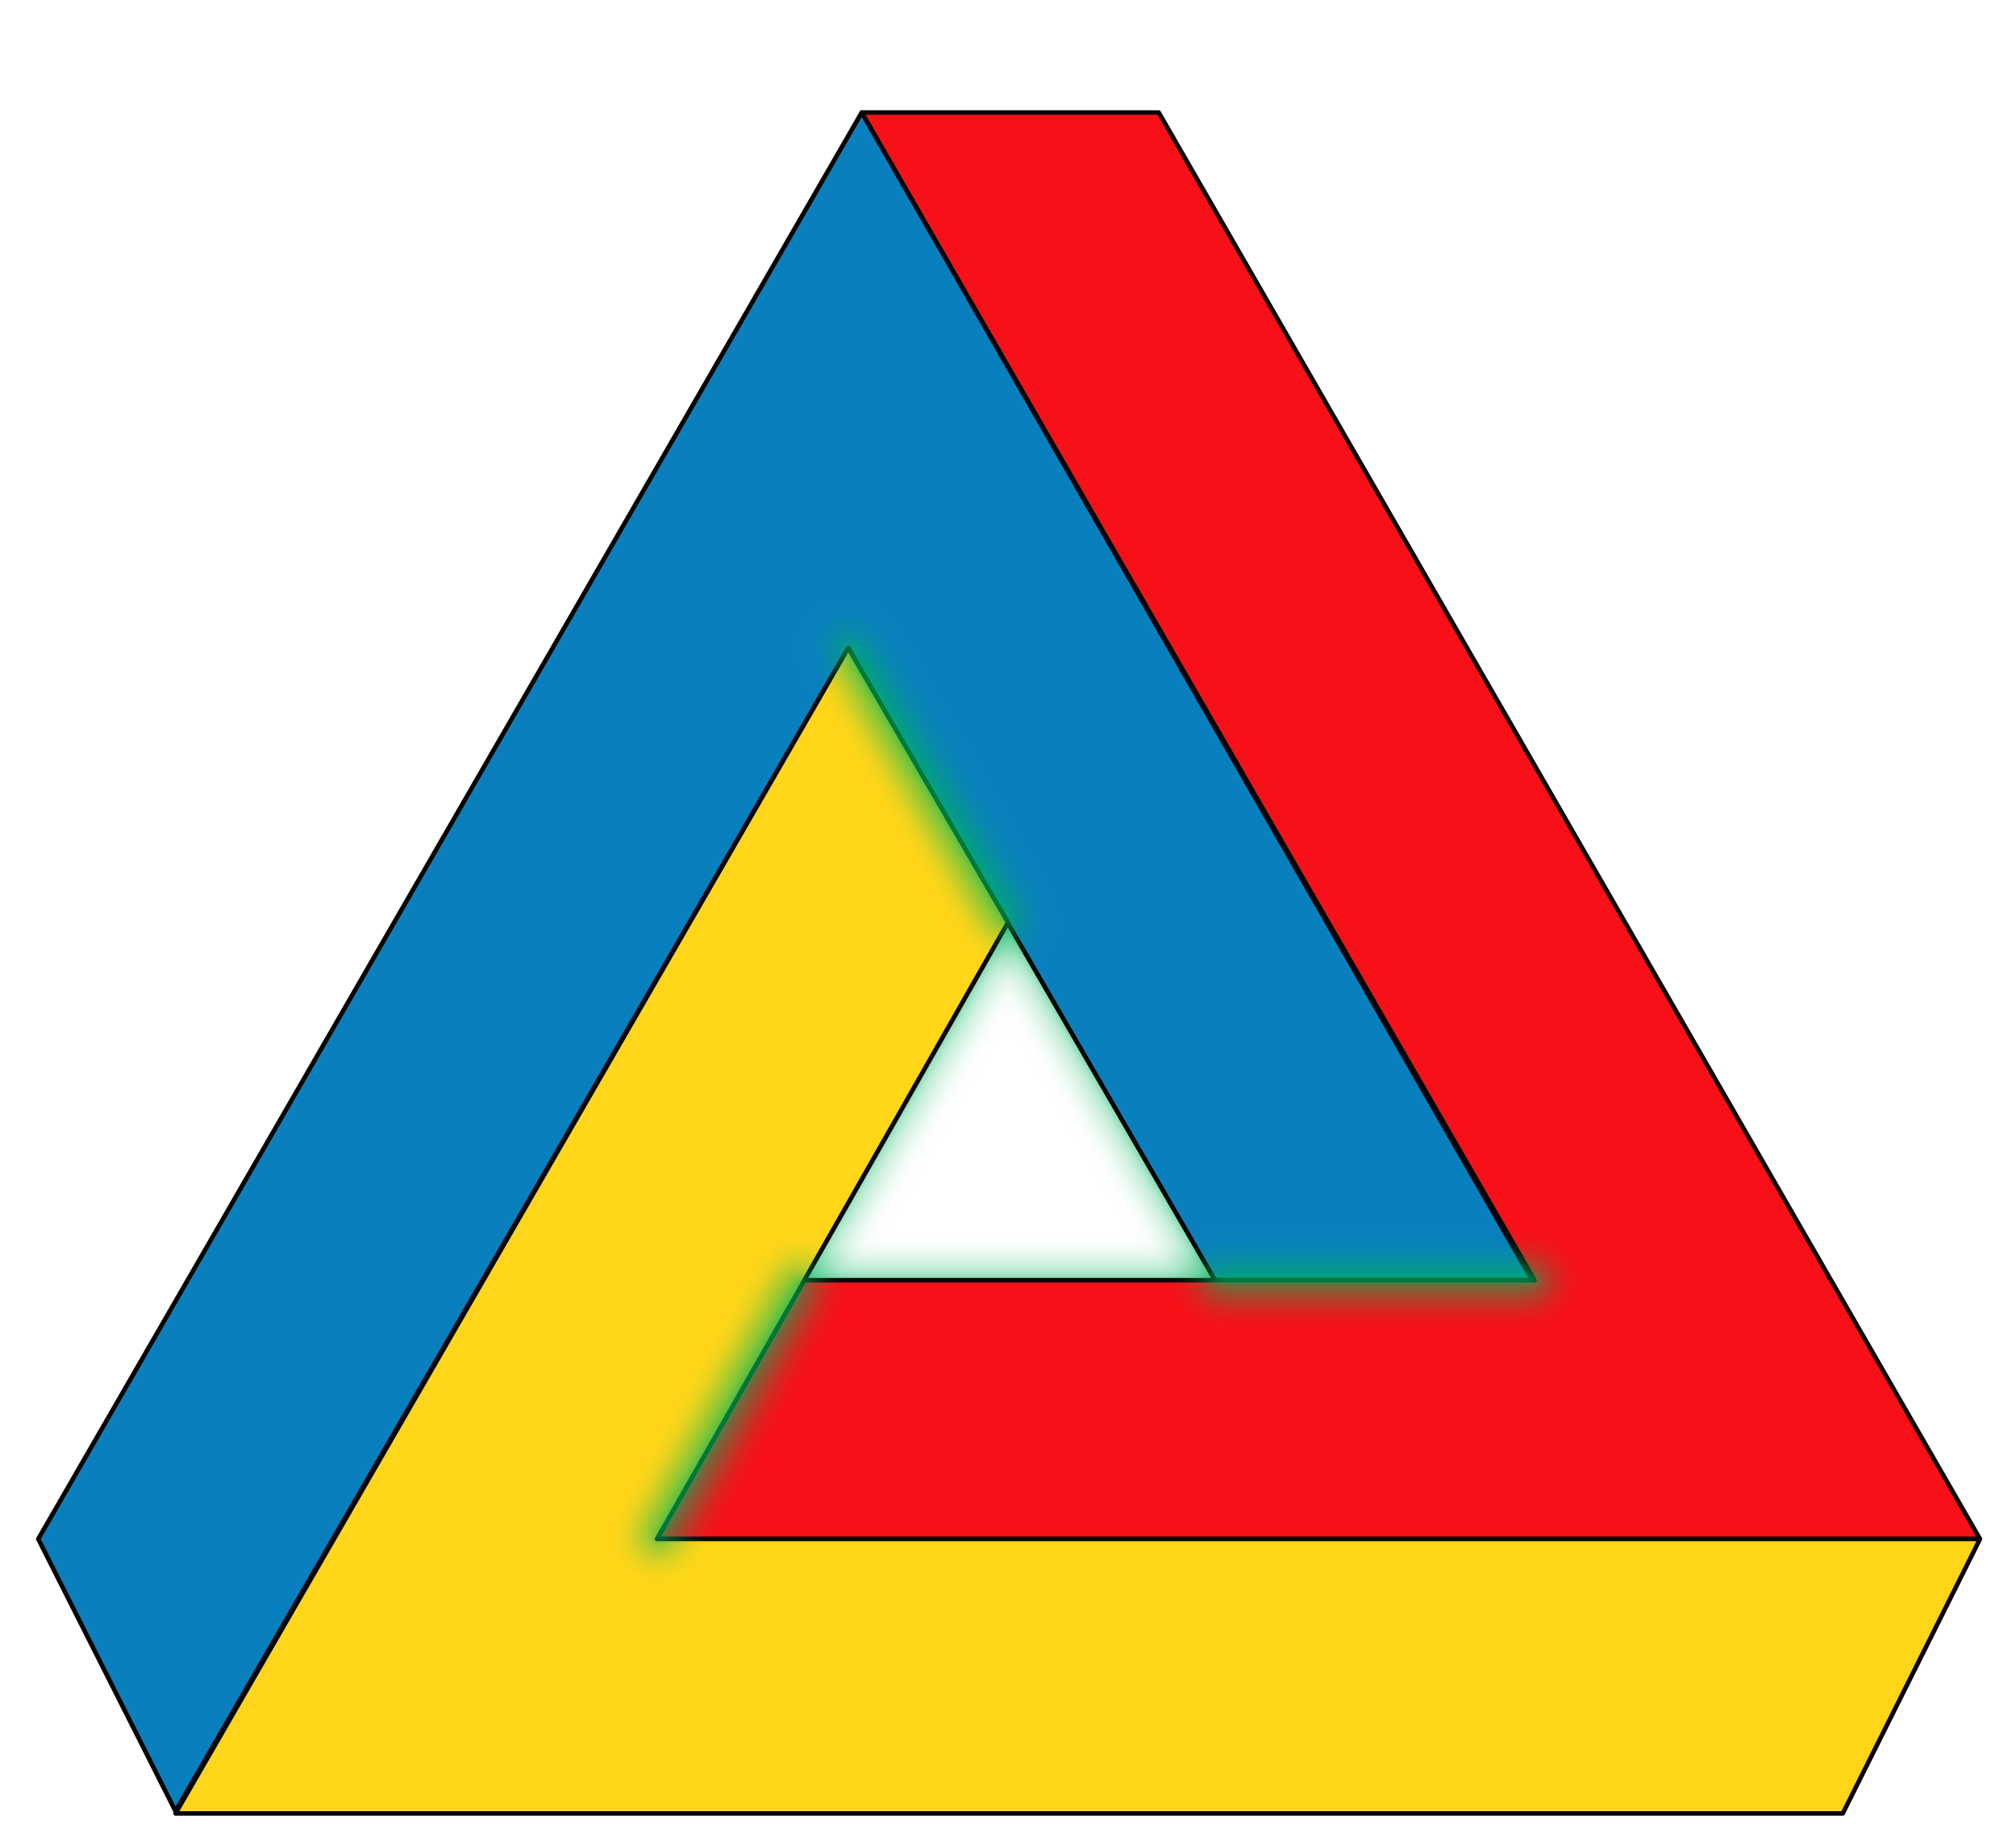
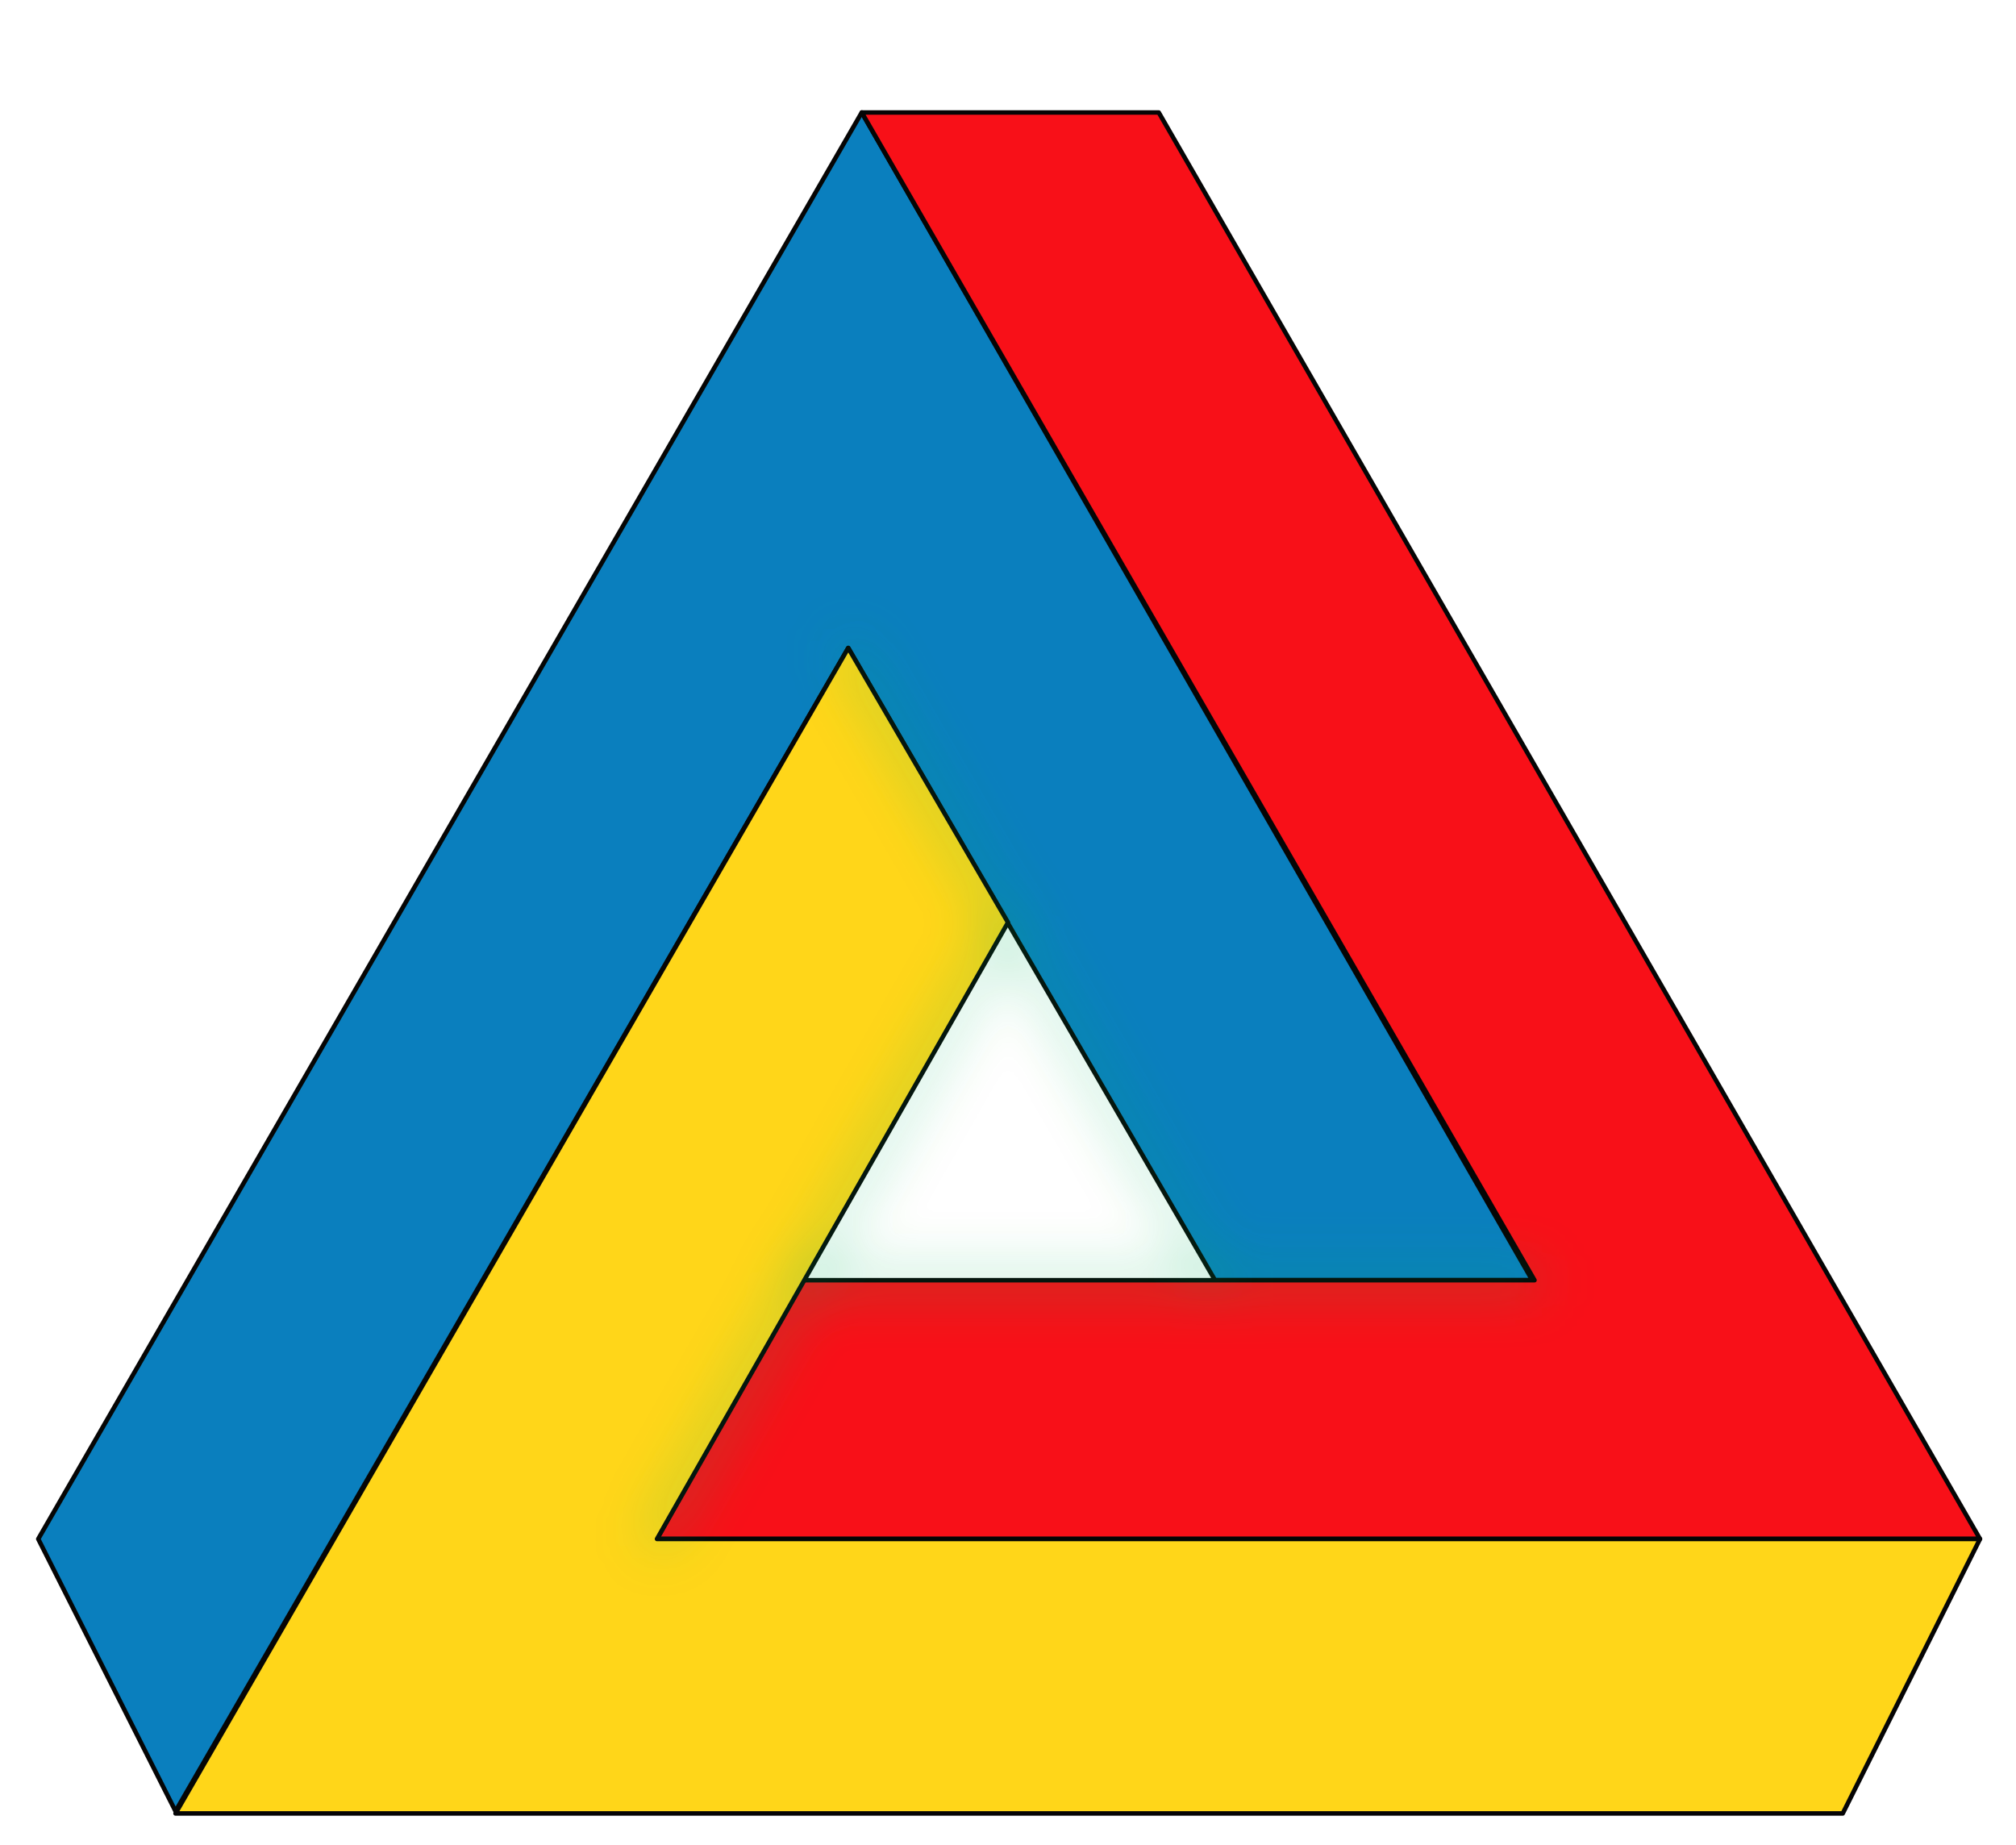
<svg xmlns="http://www.w3.org/2000/svg" viewBox="0 0 896 820" role="img" aria-labelledby="title desc">
  <defs>
-     <clipPath id="inner-void">
-       <path d="M 448 410 L 540 569 L 356 569 Z" />
-     </clipPath>
-     <filter id="soft-glow" x="-80%" y="-80%" width="260%" height="260%">
-       <feGaussianBlur stdDeviation="7" />
-     </filter>
-     <filter id="edge-glow" x="-80%" y="-80%" width="260%" height="260%">
-       <feGaussianBlur stdDeviation="2" />
+     <filter id="soft-glow" x="-100%" y="-100%" width="300%" height="300%">
+       <feGaussianBlur stdDeviation="12" />
    </filter>
    <style>
      .face { stroke: #050505; stroke-width: 2; stroke-linejoin: round; }
      
    </style>
  </defs>
-   <g id="inner-edge-glow" class="cycle-glow" clip-path="url(#inner-void)" fill="none" stroke="#00B559" stroke-linecap="round">
-     <g stroke-width="10" stroke-opacity="0.55" filter="url(#soft-glow)">
-       <path d="M 448 410 L 356 569" />
-       <path d="M 448 410 L 540 569" />
-       <path d="M 356 569 L 540 569" />
-     </g>
-     <g stroke-width="3" stroke-opacity="0.45" filter="url(#edge-glow)">
-       <path d="M 448 410 L 356 569" />
-       <path d="M 448 410 L 540 569" />
-       <path d="M 356 569 L 540 569" />
-     </g>
-   </g>
  <path id="left" class="face cycle-left" fill="#0A7FBE" d="M 383 50 L 681 569 L 540 569 L 377 288 L 78 805 L 17 684 Z" />
  <path id="right" class="face cycle-right" fill="#F81018" d="M 383 50 L 515 50 L 880 684 L 292 684 L 356 569 L 682 569 Z" />
  <path id="base" class="face cycle-base" fill="#FFD619" d="M 377 288 L 448 410 L 292 684 L 880 684 L 819 806 L 78 806 Z" />
-   <g id="extended-edge-glow" class="cycle-glow" fill="none" stroke="#00B559" stroke-linecap="round">
-     <g stroke-width="15" stroke-opacity="0.70" filter="url(#soft-glow)">
-       <path d="M 356 569 L 292 684" />
-       <path d="M 377 288 L 448 410" />
-       <path d="M 540 569 L 682 569" />
-     </g>
-     <g stroke-width="3" stroke-opacity="0.52" filter="url(#edge-glow)">
-       <path d="M 356 569 L 292 684" />
-       <path d="M 377 288 L 448 410" />
-       <path d="M 540 569 L 682 569" />
-     </g>
+   <g id="hidden-face-glow" class="cycle-glow" fill="none" stroke="#00B559" stroke-linecap="round" stroke-width="7" stroke-opacity="0.40" filter="url(#soft-glow)">
+     <path d="M 448 410 L 292 684" />
+     <path d="M 377 288 L 540 569" />
+     <path d="M 356 569 L 682 569" />
  </g>
</svg>
